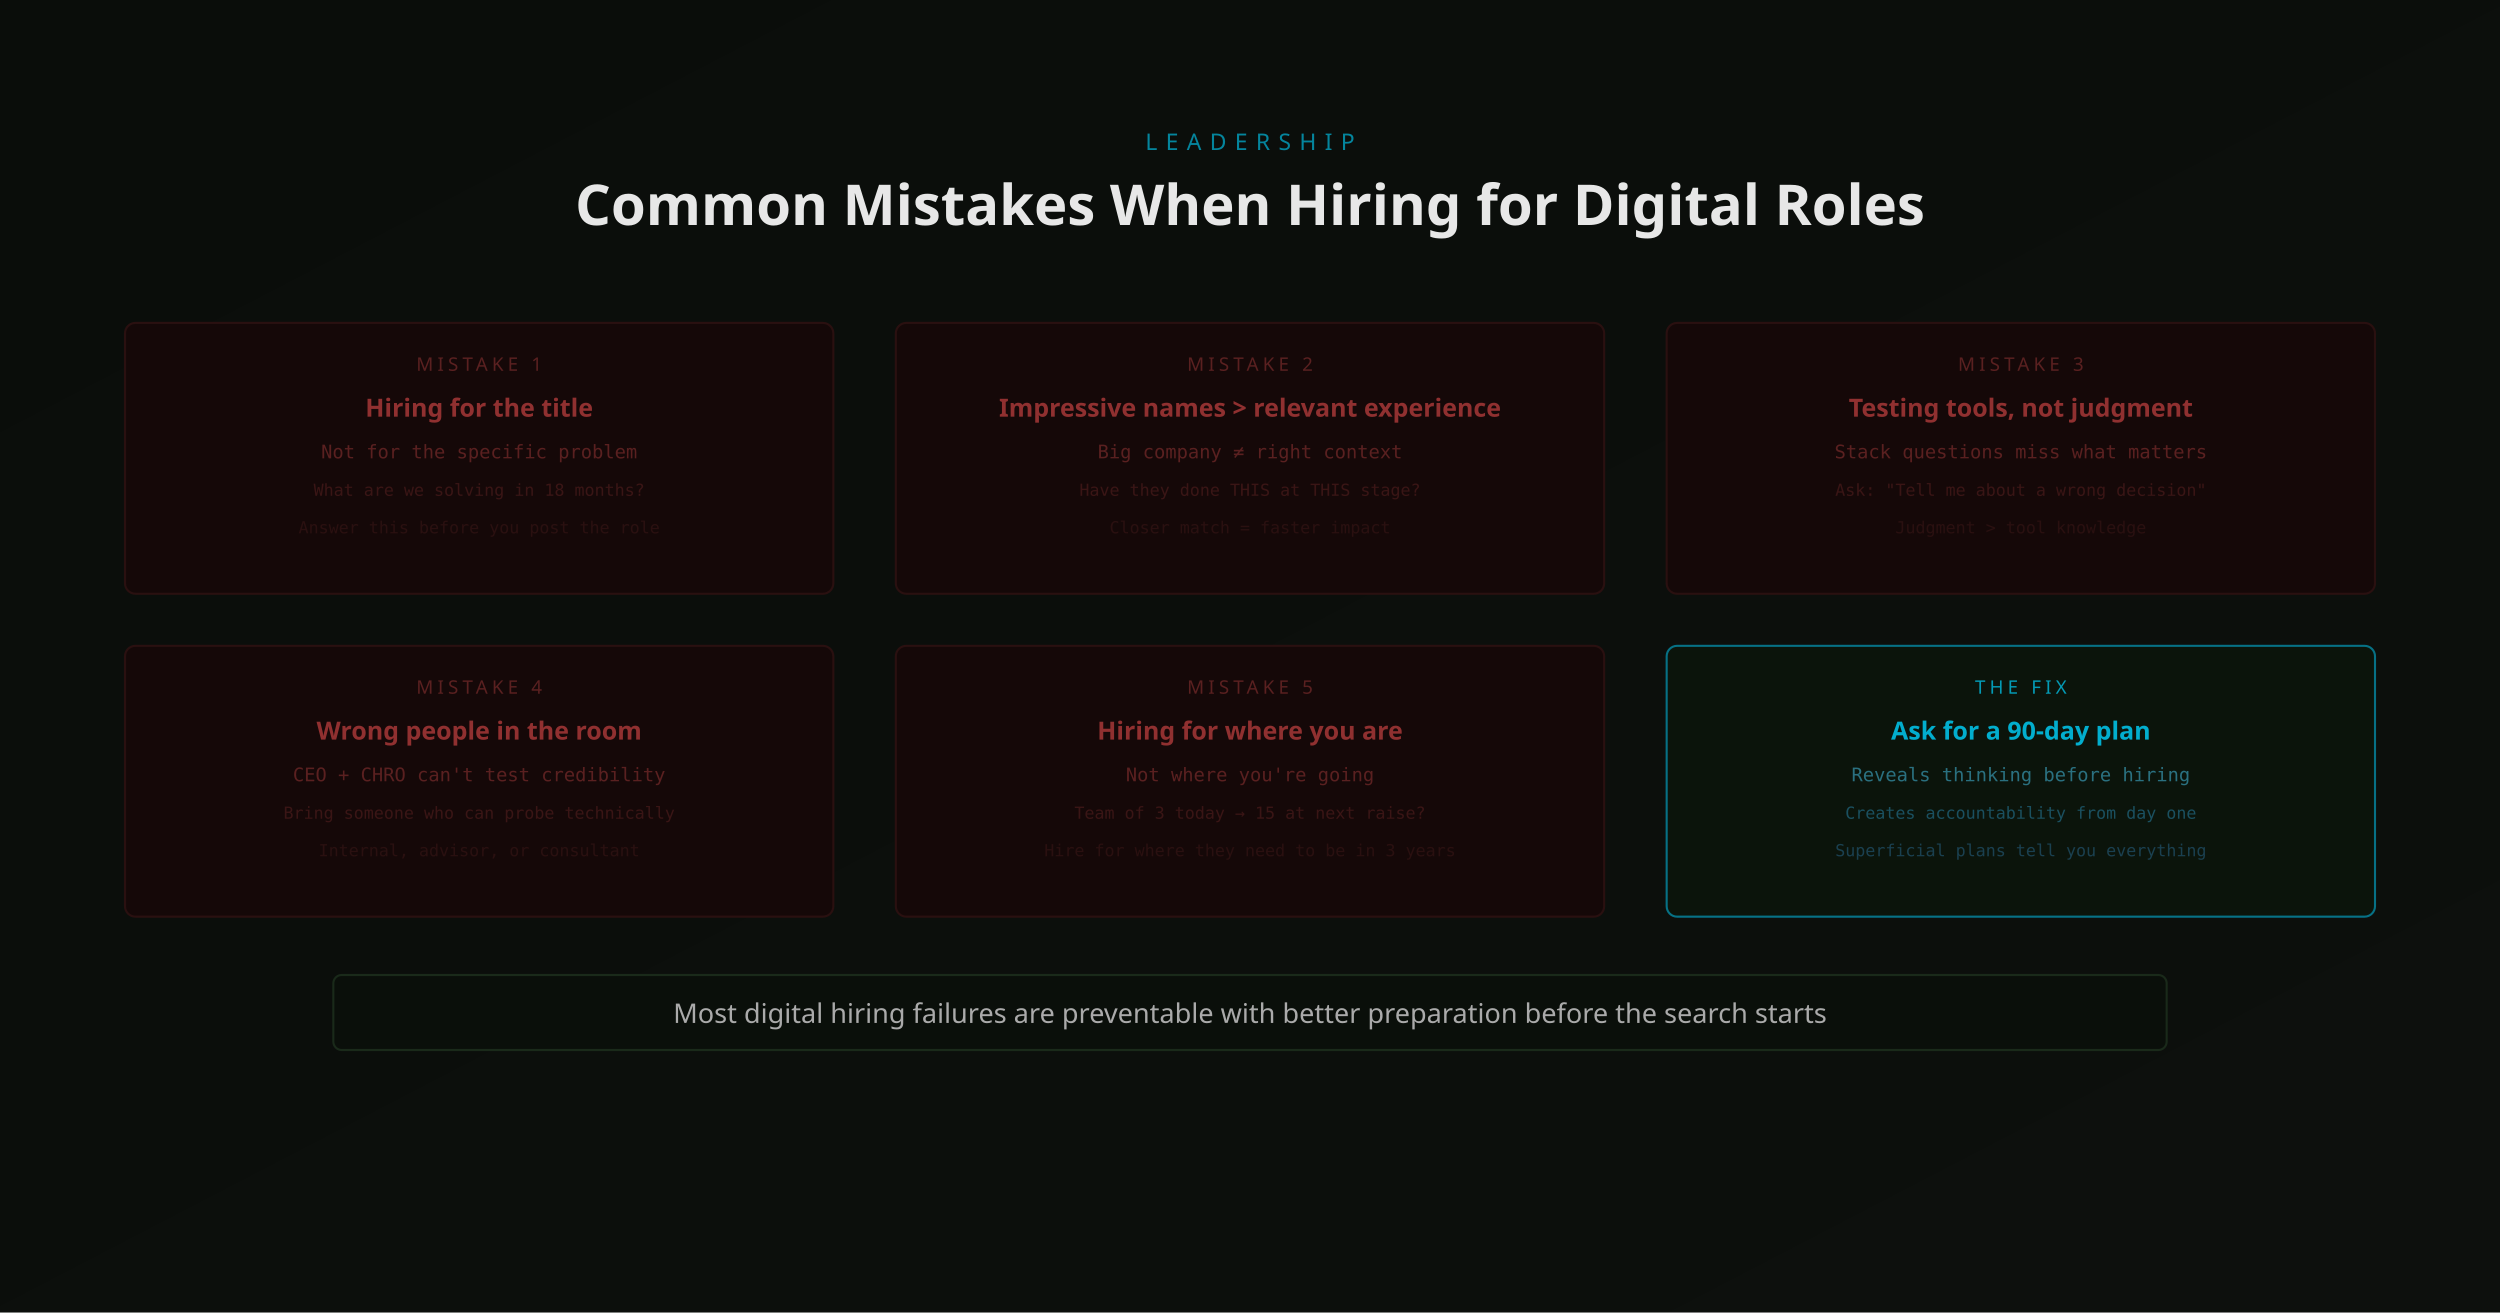
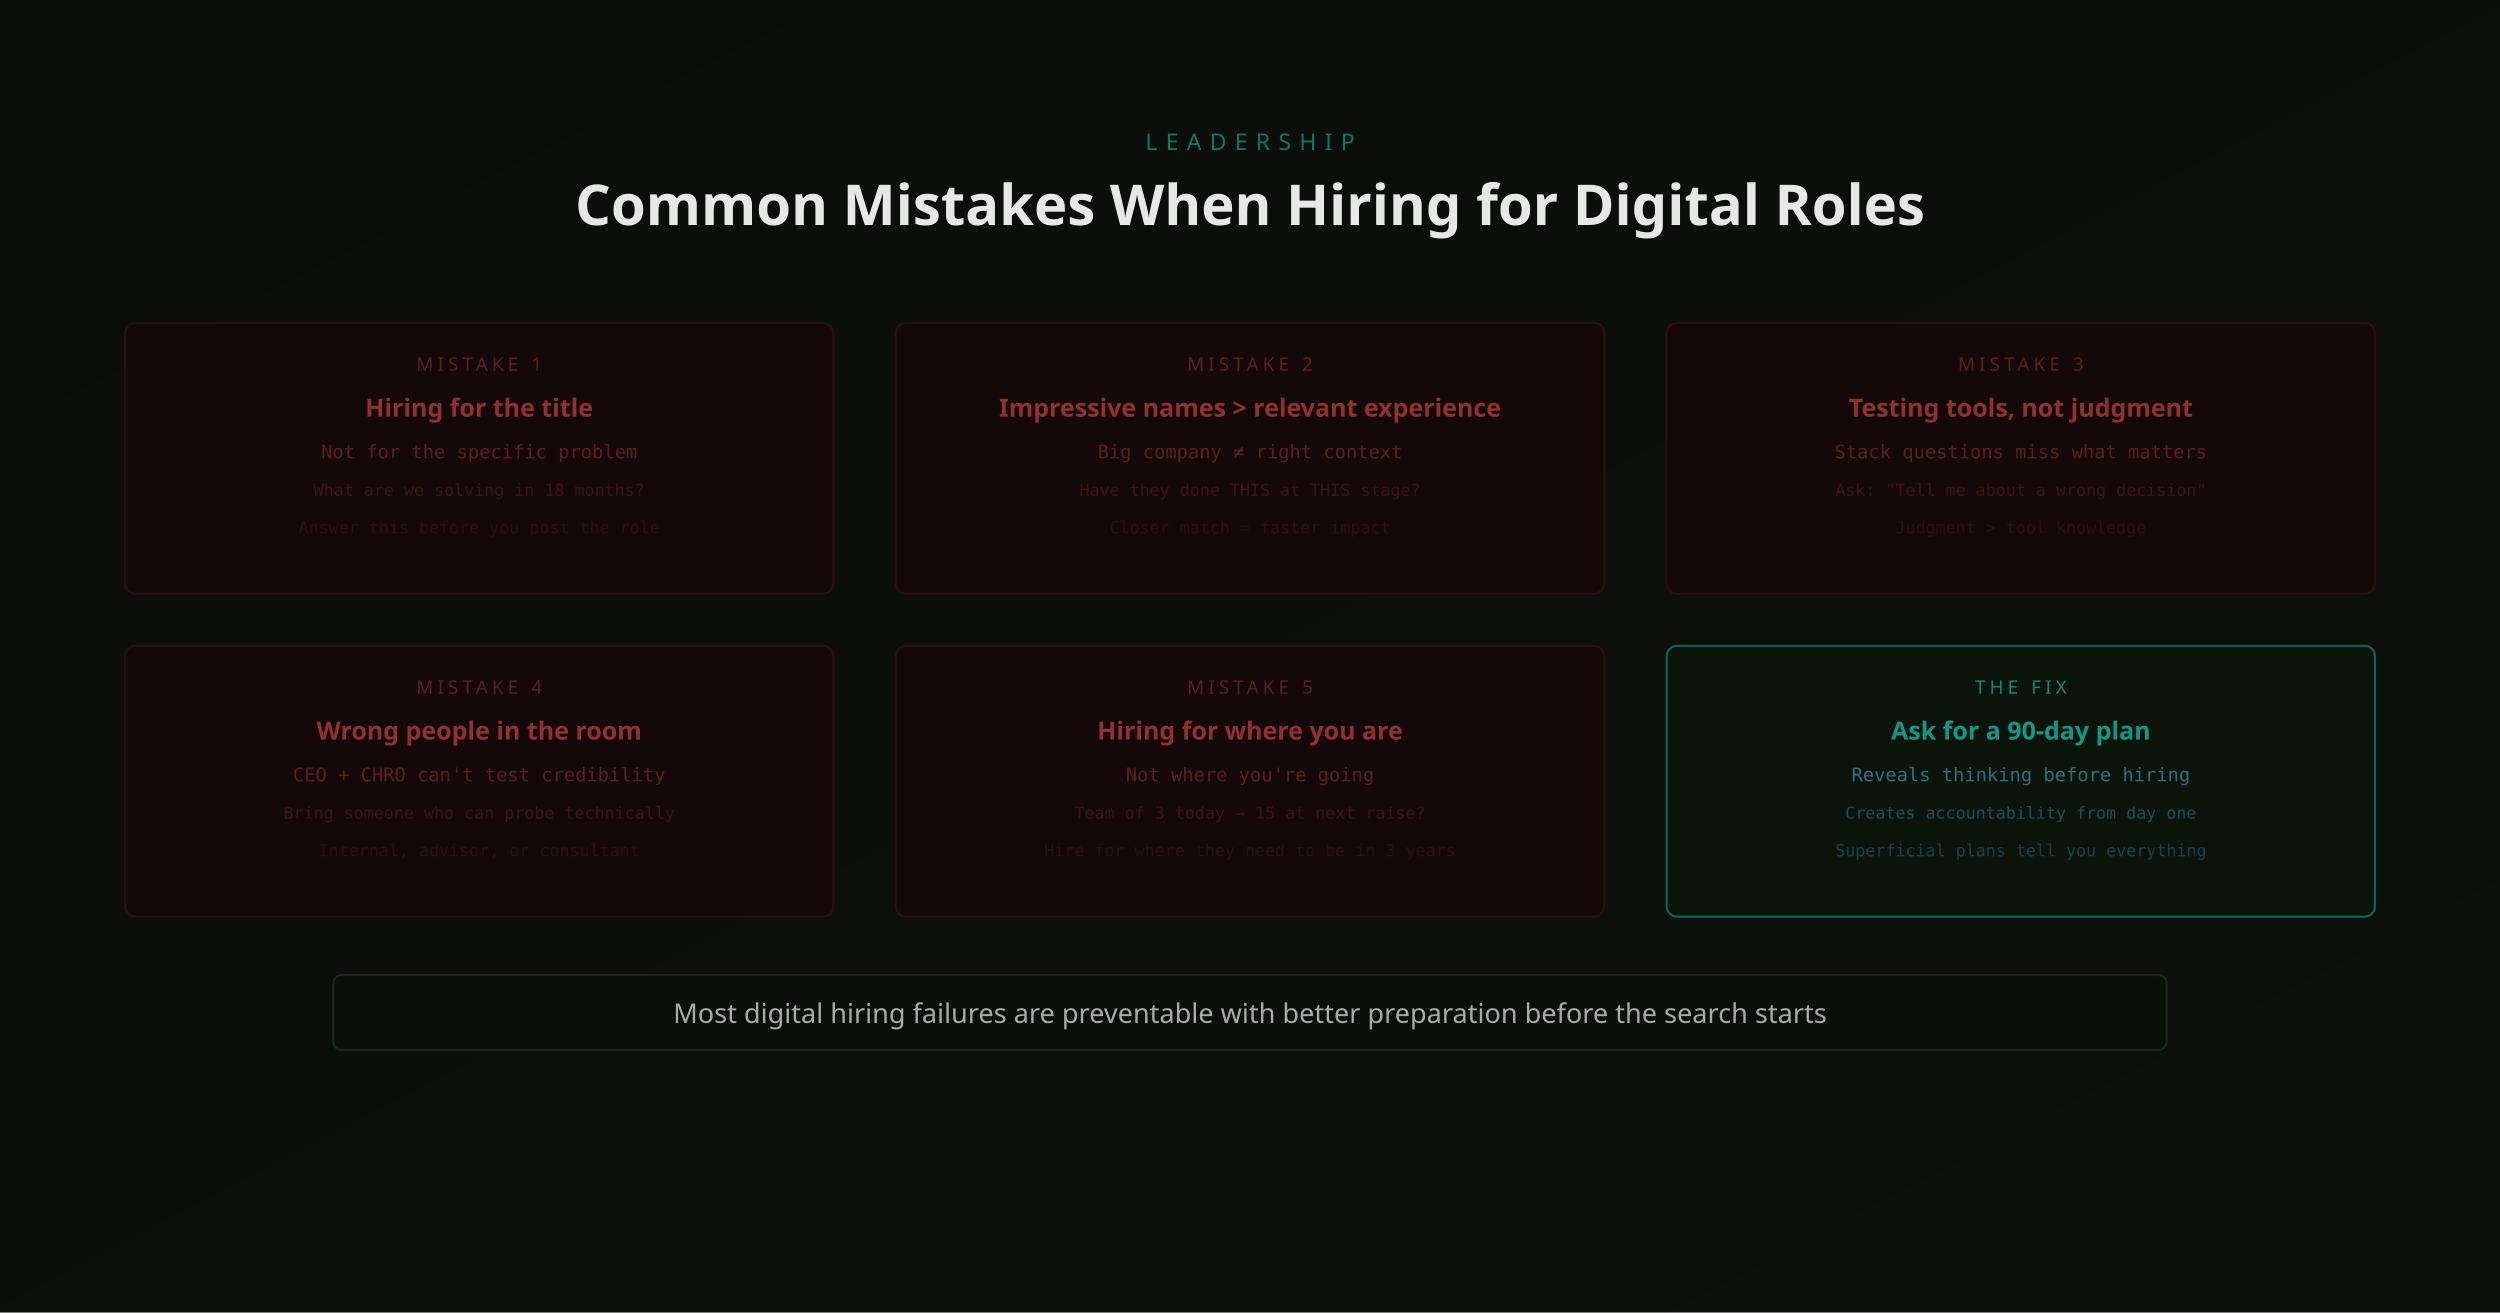
<svg xmlns="http://www.w3.org/2000/svg" viewBox="0 0 1200 630" width="1200" height="630">
  <defs>
    <linearGradient id="bg" x1="0%" y1="0%" x2="100%" y2="100%">
      <stop offset="0%" style="stop-color:#0a0d0a" />
      <stop offset="100%" style="stop-color:#0d100d" />
    </linearGradient>
  </defs>
  <rect width="1200" height="630" fill="url(#bg)" />
  <rect x="60" y="155" width="340" height="130" rx="5" fill="#150808" stroke="#2a1010" stroke-width="1" />
  <text x="230" y="178" font-family="'Space Grotesk', sans-serif" font-size="9" fill="#5a2020" text-anchor="middle" letter-spacing="2">MISTAKE 1</text>
  <text x="230" y="200" font-family="'Space Grotesk', sans-serif" font-size="12" font-weight="600" fill="#903030" text-anchor="middle">Hiring for the title</text>
  <text x="230" y="220" font-family="monospace" font-size="9" fill="#5a2020" text-anchor="middle">Not for the specific problem</text>
  <text x="230" y="238" font-family="monospace" font-size="8" fill="#3a1515" text-anchor="middle">What are we solving in 18 months?</text>
  <text x="230" y="256" font-family="monospace" font-size="8" fill="#2a1010" text-anchor="middle">Answer this before you post the role</text>
  <rect x="430" y="155" width="340" height="130" rx="5" fill="#150808" stroke="#2a1010" stroke-width="1" />
  <text x="600" y="178" font-family="'Space Grotesk', sans-serif" font-size="9" fill="#5a2020" text-anchor="middle" letter-spacing="2">MISTAKE 2</text>
  <text x="600" y="200" font-family="'Space Grotesk', sans-serif" font-size="12" font-weight="600" fill="#903030" text-anchor="middle">Impressive names &gt; relevant experience</text>
  <text x="600" y="220" font-family="monospace" font-size="9" fill="#5a2020" text-anchor="middle">Big company ≠ right context</text>
  <text x="600" y="238" font-family="monospace" font-size="8" fill="#3a1515" text-anchor="middle">Have they done THIS at THIS stage?</text>
  <text x="600" y="256" font-family="monospace" font-size="8" fill="#2a1010" text-anchor="middle">Closer match = faster impact</text>
  <rect x="800" y="155" width="340" height="130" rx="5" fill="#150808" stroke="#2a1010" stroke-width="1" />
  <text x="970" y="178" font-family="'Space Grotesk', sans-serif" font-size="9" fill="#5a2020" text-anchor="middle" letter-spacing="2">MISTAKE 3</text>
  <text x="970" y="200" font-family="'Space Grotesk', sans-serif" font-size="12" font-weight="600" fill="#903030" text-anchor="middle">Testing tools, not judgment</text>
  <text x="970" y="220" font-family="monospace" font-size="9" fill="#5a2020" text-anchor="middle">Stack questions miss what matters</text>
  <text x="970" y="238" font-family="monospace" font-size="8" fill="#3a1515" text-anchor="middle">Ask: "Tell me about a wrong decision"</text>
  <text x="970" y="256" font-family="monospace" font-size="8" fill="#2a1010" text-anchor="middle">Judgment &gt; tool knowledge</text>
  <rect x="60" y="310" width="340" height="130" rx="5" fill="#150808" stroke="#2a1010" stroke-width="1" />
  <text x="230" y="333" font-family="'Space Grotesk', sans-serif" font-size="9" fill="#5a2020" text-anchor="middle" letter-spacing="2">MISTAKE 4</text>
  <text x="230" y="355" font-family="'Space Grotesk', sans-serif" font-size="12" font-weight="600" fill="#903030" text-anchor="middle">Wrong people in the room</text>
  <text x="230" y="375" font-family="monospace" font-size="9" fill="#5a2020" text-anchor="middle">CEO + CHRO can't test credibility</text>
  <text x="230" y="393" font-family="monospace" font-size="8" fill="#3a1515" text-anchor="middle">Bring someone who can probe technically</text>
  <text x="230" y="411" font-family="monospace" font-size="8" fill="#2a1010" text-anchor="middle">Internal, advisor, or consultant</text>
  <rect x="430" y="310" width="340" height="130" rx="5" fill="#150808" stroke="#2a1010" stroke-width="1" />
  <text x="600" y="333" font-family="'Space Grotesk', sans-serif" font-size="9" fill="#5a2020" text-anchor="middle" letter-spacing="2">MISTAKE 5</text>
  <text x="600" y="355" font-family="'Space Grotesk', sans-serif" font-size="12" font-weight="600" fill="#903030" text-anchor="middle">Hiring for where you are</text>
  <text x="600" y="375" font-family="monospace" font-size="9" fill="#5a2020" text-anchor="middle">Not where you're going</text>
  <text x="600" y="393" font-family="monospace" font-size="8" fill="#3a1515" text-anchor="middle">Team of 3 today → 15 at next raise?</text>
  <text x="600" y="411" font-family="monospace" font-size="8" fill="#2a1010" text-anchor="middle">Hire for where they need to be in 3 years</text>
-   <rect x="800" y="310" width="340" height="130" rx="5" fill="#0a1a0a" stroke="#00D4FF" stroke-width="1" opacity="0.5" />
-   <text x="970" y="333" font-family="'Space Grotesk', sans-serif" font-size="9" fill="#00D4FF" text-anchor="middle" letter-spacing="2" opacity="0.7">THE FIX</text>
-   <text x="970" y="355" font-family="'Space Grotesk', sans-serif" font-size="12" font-weight="600" fill="#00D4FF" text-anchor="middle" opacity="0.8">Ask for a 90-day plan</text>
+   <rect x="800" y="310" width="340" height="130" rx="5" fill="#0a1a0a" stroke="#14B8A6" stroke-width="1" opacity="0.5" />
+   <text x="970" y="333" font-family="'Space Grotesk', sans-serif" font-size="9" fill="#14B8A6" text-anchor="middle" letter-spacing="2" opacity="0.7">THE FIX</text>
+   <text x="970" y="355" font-family="'Space Grotesk', sans-serif" font-size="12" font-weight="600" fill="#14B8A6" text-anchor="middle" opacity="0.8">Ask for a 90-day plan</text>
  <text x="970" y="375" font-family="monospace" font-size="9" fill="#2a7080" text-anchor="middle">Reveals thinking before hiring</text>
  <text x="970" y="393" font-family="monospace" font-size="8" fill="#1a5060" text-anchor="middle">Creates accountability from day one</text>
  <text x="970" y="411" font-family="monospace" font-size="8" fill="#1a4050" text-anchor="middle">Superficial plans tell you everything</text>
  <rect x="160" y="468" width="880" height="36" rx="4" fill="#0a0f0a" stroke="#1a2a1a" stroke-width="1" />
  <text x="600" y="491" font-family="'Space Grotesk', sans-serif" font-size="13" fill="#aaa" text-anchor="middle">Most digital hiring failures are preventable with better preparation before the search starts</text>
-   <text x="600" y="72" font-family="'Space Grotesk', sans-serif" font-size="11" fill="#00D4FF" opacity="0.6" letter-spacing="4" text-anchor="middle">LEADERSHIP</text>
+   <text x="600" y="72" font-family="'Space Grotesk', sans-serif" font-size="11" fill="#14B8A6" opacity="0.6" letter-spacing="4" text-anchor="middle">LEADERSHIP</text>
  <text x="600" y="108" font-family="'Space Grotesk', sans-serif" font-size="27" font-weight="700" fill="#fff" opacity="0.9" text-anchor="middle">Common Mistakes When Hiring for Digital Roles</text>
</svg>
